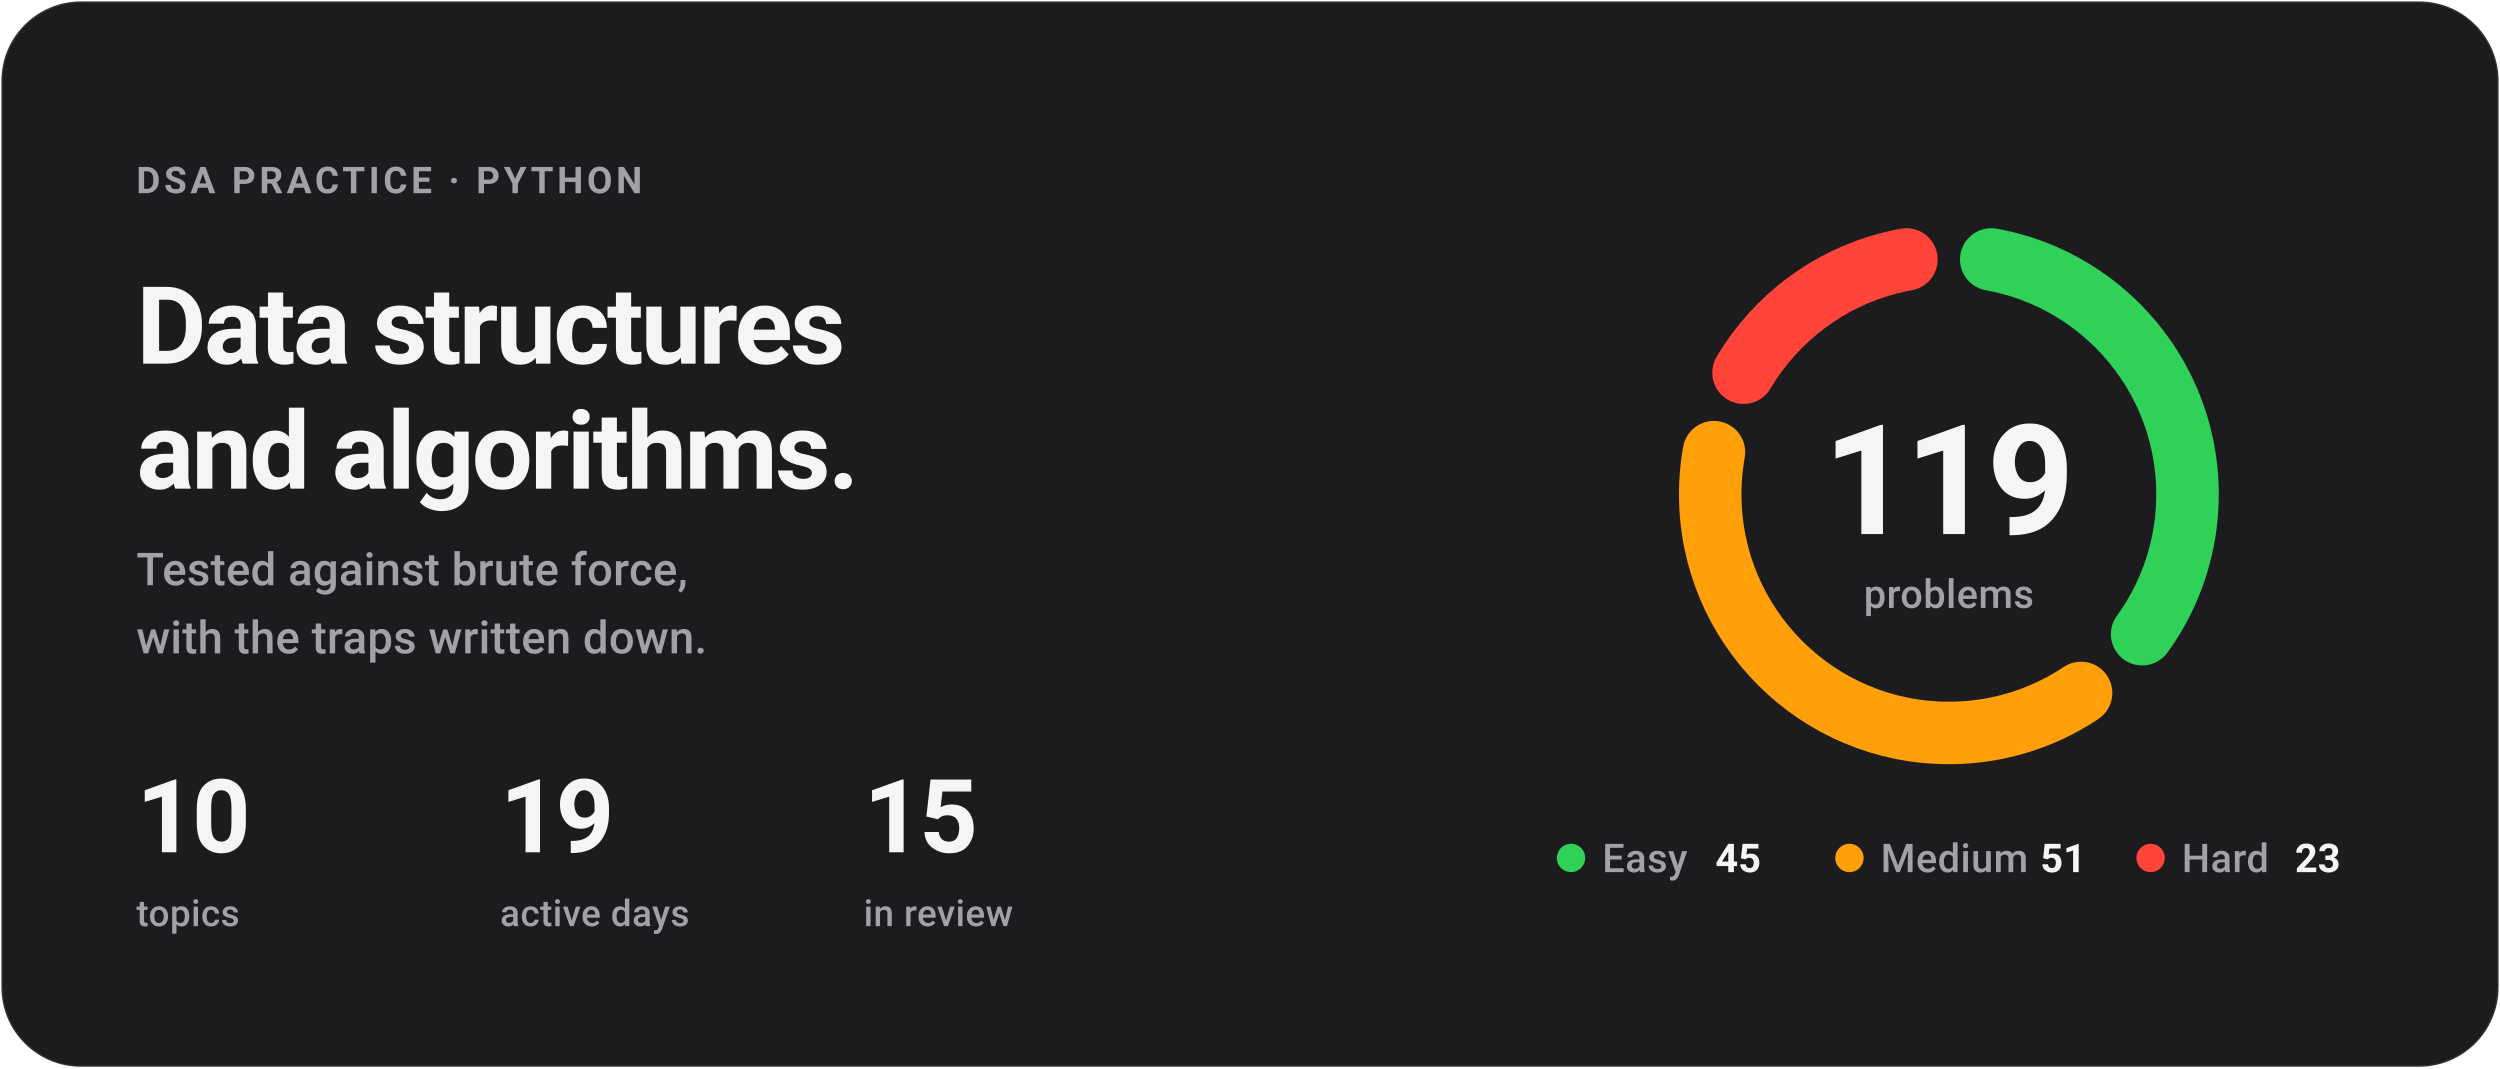
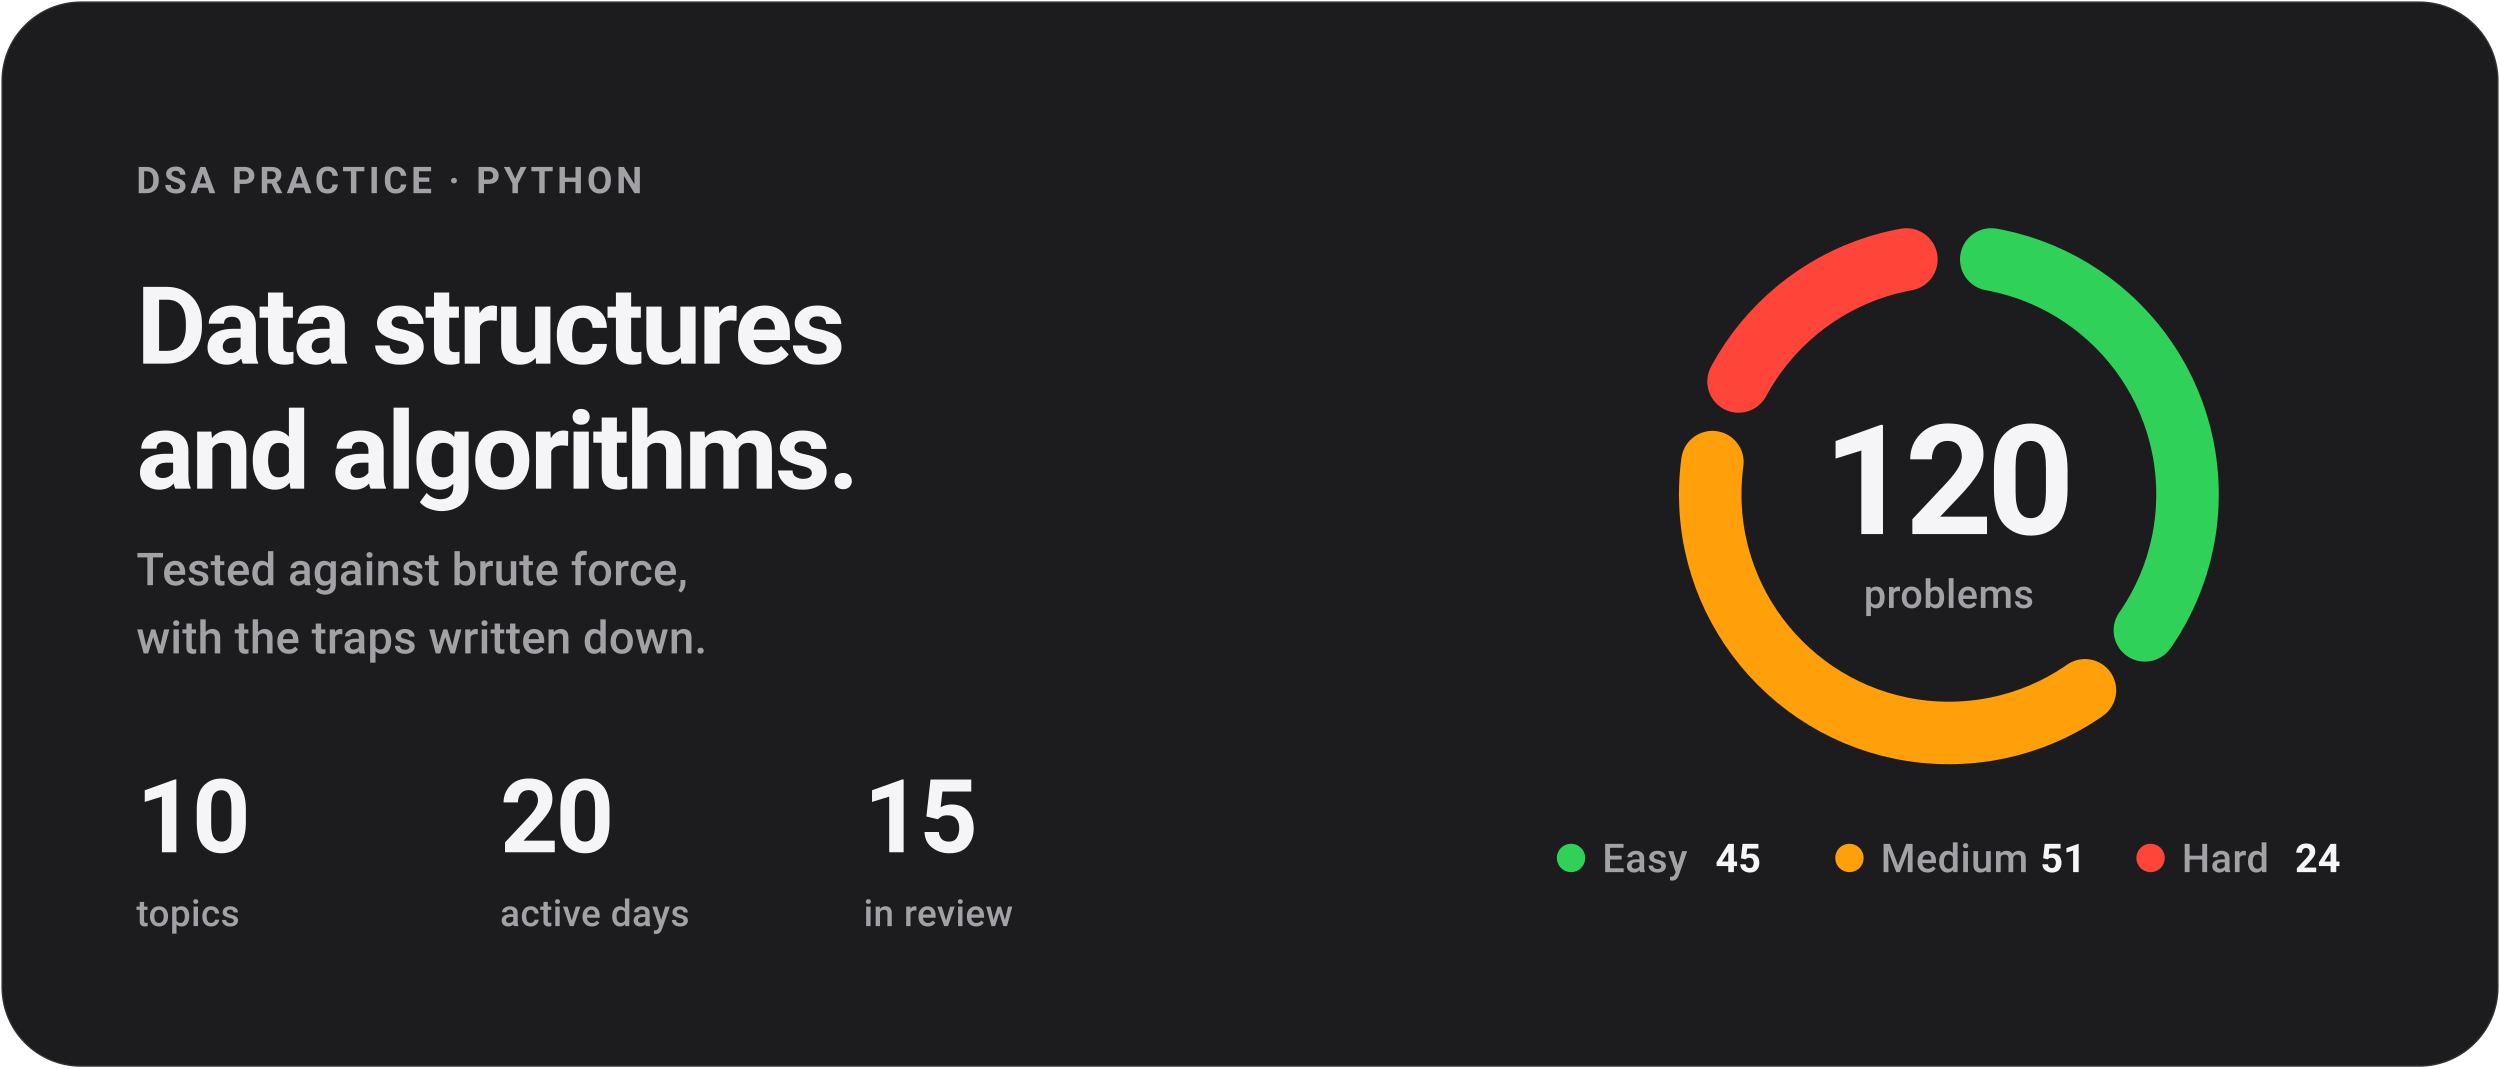
<svg xmlns="http://www.w3.org/2000/svg" width="880" height="376" viewBox="0 0 880 376" role="img" aria-labelledby="t d">
  <defs>
    <style>
text { font-family: -apple-system, BlinkMacSystemFont, "SF Pro Display", "SF Pro Text", "Segoe UI Variable Display", "Segoe UI", system-ui, Roboto, Helvetica, Arial, sans-serif; }
.num { font-variant-numeric: tabular-nums; }
@keyframes grow { from { transform: scaleX(0); } to { transform: scaleX(1); } }
@keyframes rise { from { transform: scaleY(0); } to { transform: scaleY(1); } }
@keyframes pop { from { opacity: 0; transform: scale(.92); } to { opacity: 1; transform: scale(1); } }
@keyframes fade { from { opacity: 0; transform: translateY(6px); } to { opacity: 1; transform: translateY(0); } }
.grow { transform-box: fill-box; transform-origin: 0% 50%; animation: grow .8s cubic-bezier(.22,1,.36,1) both; }
.rise { transform-box: fill-box; transform-origin: 50% 100%; animation: rise .8s cubic-bezier(.22,1,.36,1) both; }
.pop { transform-box: fill-box; transform-origin: 50% 50%; animation: pop .8s cubic-bezier(.22,1,.36,1) both; }
.fade { animation: fade .7s cubic-bezier(.22,1,.36,1) both; }
@media (prefers-reduced-motion: reduce) { .grow, .rise, .pop { transform-box: fill-box; transform-origin: 50% 50%; animation: pop .8s cubic-bezier(.22,1,.36,1) both; }
.fade { animation: none; } }
</style>
    <linearGradient id="acc" x1="0" y1="0" x2="1" y2="0">
      <stop offset="0" stop-color="#0A84FF" />
      <stop offset="1" stop-color="#64D2FF" />
    </linearGradient>
    <linearGradient id="accv" x1="0" y1="1" x2="0" y2="0">
      <stop offset="0" stop-color="#0A84FF" />
      <stop offset="1" stop-color="#64D2FF" />
    </linearGradient>
  </defs>
  <rect x="0.5" y="0.5" width="879" height="375" rx="28" fill="#1C1C1E" stroke="rgba(255,255,255,0.10)" />
  <text x="48" y="68" font-size="13" font-weight="600" fill="#A1A1A6" text-anchor="start" letter-spacing="0.1em">DSA PRACTICE  ·  PYTHON</text>
  <text x="48" y="128" font-size="38" font-weight="700" fill="#F5F5F7" text-anchor="start" letter-spacing="-0.025em" class="fade" style="animation-delay:0ms">Data structures</text>
  <text x="48" y="172" font-size="38" font-weight="700" fill="#F5F5F7" text-anchor="start" letter-spacing="-0.025em" class="fade" style="animation-delay:40ms">and algorithms.</text>
  <text x="48" y="206" font-size="16" font-weight="500" fill="#A1A1A6" text-anchor="start" letter-spacing="0.005em" class="fade" style="animation-delay:80ms">Tested against brute force,</text>
  <text x="48" y="230" font-size="16" font-weight="500" fill="#A1A1A6" text-anchor="start" letter-spacing="0.005em" class="fade" style="animation-delay:100ms">with the traps written down.</text>
  <text x="48" y="300" font-size="36" font-weight="650" fill="#F5F5F7" text-anchor="start" letter-spacing="-0.03em" class="num fade" style="animation-delay:140ms">10</text>
  <text x="48" y="326" font-size="13" font-weight="500" fill="#A1A1A6" text-anchor="start" letter-spacing="0.01em" class="fade" style="animation-delay:160ms">topics</text>
-   <text x="176" y="300" font-size="36" font-weight="650" fill="#F5F5F7" text-anchor="start" letter-spacing="-0.03em" class="num fade" style="animation-delay:200ms">19</text>
+   <text x="176" y="300" font-size="36" font-weight="650" fill="#F5F5F7" text-anchor="start" letter-spacing="-0.03em" class="num fade" style="animation-delay:200ms">20</text>
  <text x="176" y="326" font-size="13" font-weight="500" fill="#A1A1A6" text-anchor="start" letter-spacing="0.01em" class="fade" style="animation-delay:220ms">active days</text>
  <text x="304" y="300" font-size="36" font-weight="650" fill="#F5F5F7" text-anchor="start" letter-spacing="-0.03em" class="num fade" style="animation-delay:260ms">15</text>
  <text x="304" y="326" font-size="13" font-weight="500" fill="#A1A1A6" text-anchor="start" letter-spacing="0.01em" class="fade" style="animation-delay:280ms">in review</text>
  <g class="pop" style="animation-delay:80ms">
-     <circle cx="686" cy="174" r="84" fill="none" stroke="#30D158" stroke-width="22" stroke-linecap="round" stroke-dasharray="169.58 527.79" stroke-dashoffset="-15.00" transform="rotate(-90 686 174)" />
-     <circle cx="686" cy="174" r="84" fill="none" stroke="#FF9F0A" stroke-width="22" stroke-linecap="round" stroke-dasharray="196.19 527.79" stroke-dashoffset="-214.58" transform="rotate(-90 686 174)" />
-     <circle cx="686" cy="174" r="84" fill="none" stroke="#FF453A" stroke-width="22" stroke-linecap="round" stroke-dasharray="72.01 527.79" stroke-dashoffset="-440.78" transform="rotate(-90 686 174)" />
+     <circle cx="686" cy="174" r="84" fill="none" stroke="#30D158" stroke-width="22" stroke-linecap="round" stroke-dasharray="167.92 527.79" stroke-dashoffset="-15.00" transform="rotate(-90 686 174)" />
+     <circle cx="686" cy="174" r="84" fill="none" stroke="#FF9F0A" stroke-width="22" stroke-linecap="round" stroke-dasharray="194.31 527.79" stroke-dashoffset="-212.92" transform="rotate(-90 686 174)" />
+     <circle cx="686" cy="174" r="84" fill="none" stroke="#FF453A" stroke-width="22" stroke-linecap="round" stroke-dasharray="75.56 527.79" stroke-dashoffset="-437.23" transform="rotate(-90 686 174)" />
  </g>
-   <text x="686" y="188" font-size="54" font-weight="700" fill="#F5F5F7" text-anchor="middle" letter-spacing="-0.04em" class="num fade" style="animation-delay:0ms">119</text>
+   <text x="686" y="188" font-size="54" font-weight="700" fill="#F5F5F7" text-anchor="middle" letter-spacing="-0.04em" class="num fade" style="animation-delay:0ms">120</text>
  <text x="686" y="214" font-size="14" font-weight="500" fill="#A1A1A6" text-anchor="middle" letter-spacing="0.01em" class="fade" style="animation-delay:60ms">problems</text>
  <circle cx="553" cy="302" r="5" fill="#30D158" />
  <text x="564" y="307" font-size="14" font-weight="500" fill="#A1A1A6" text-anchor="start" letter-spacing="0.01em">Easy</text>
  <text x="603.8" y="307" font-size="14" font-weight="650" fill="#F5F5F7" text-anchor="start" letter-spacing="0.0em" class="num">45</text>
  <circle cx="651" cy="302" r="5" fill="#FF9F0A" />
  <text x="662" y="307" font-size="14" font-weight="500" fill="#A1A1A6" text-anchor="start" letter-spacing="0.01em">Medium</text>
  <text x="718.2" y="307" font-size="14" font-weight="650" fill="#F5F5F7" text-anchor="start" letter-spacing="0.0em" class="num">51</text>
  <circle cx="757" cy="302" r="5" fill="#FF453A" />
  <text x="768" y="307" font-size="14" font-weight="500" fill="#A1A1A6" text-anchor="start" letter-spacing="0.01em">Hard</text>
-   <text x="807.8" y="307" font-size="14" font-weight="650" fill="#F5F5F7" text-anchor="start" letter-spacing="0.0em" class="num">23</text>
+   <text x="807.8" y="307" font-size="14" font-weight="650" fill="#F5F5F7" text-anchor="start" letter-spacing="0.0em" class="num">24</text>
</svg>
